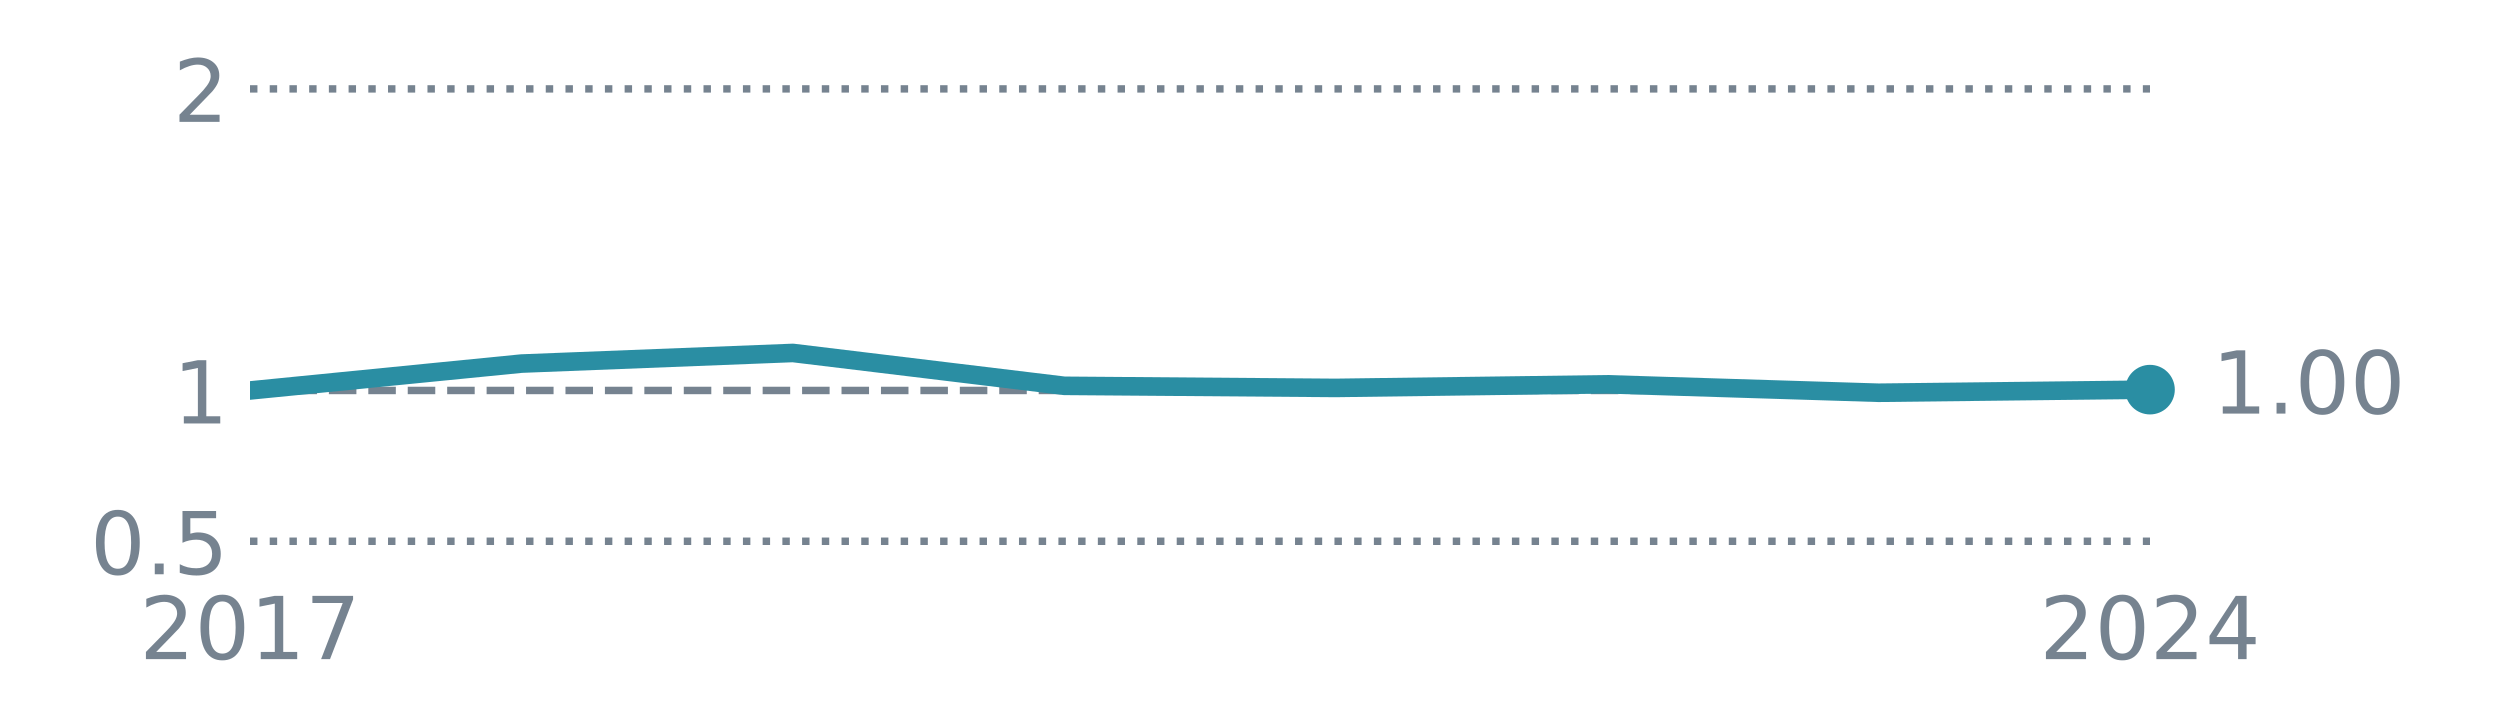
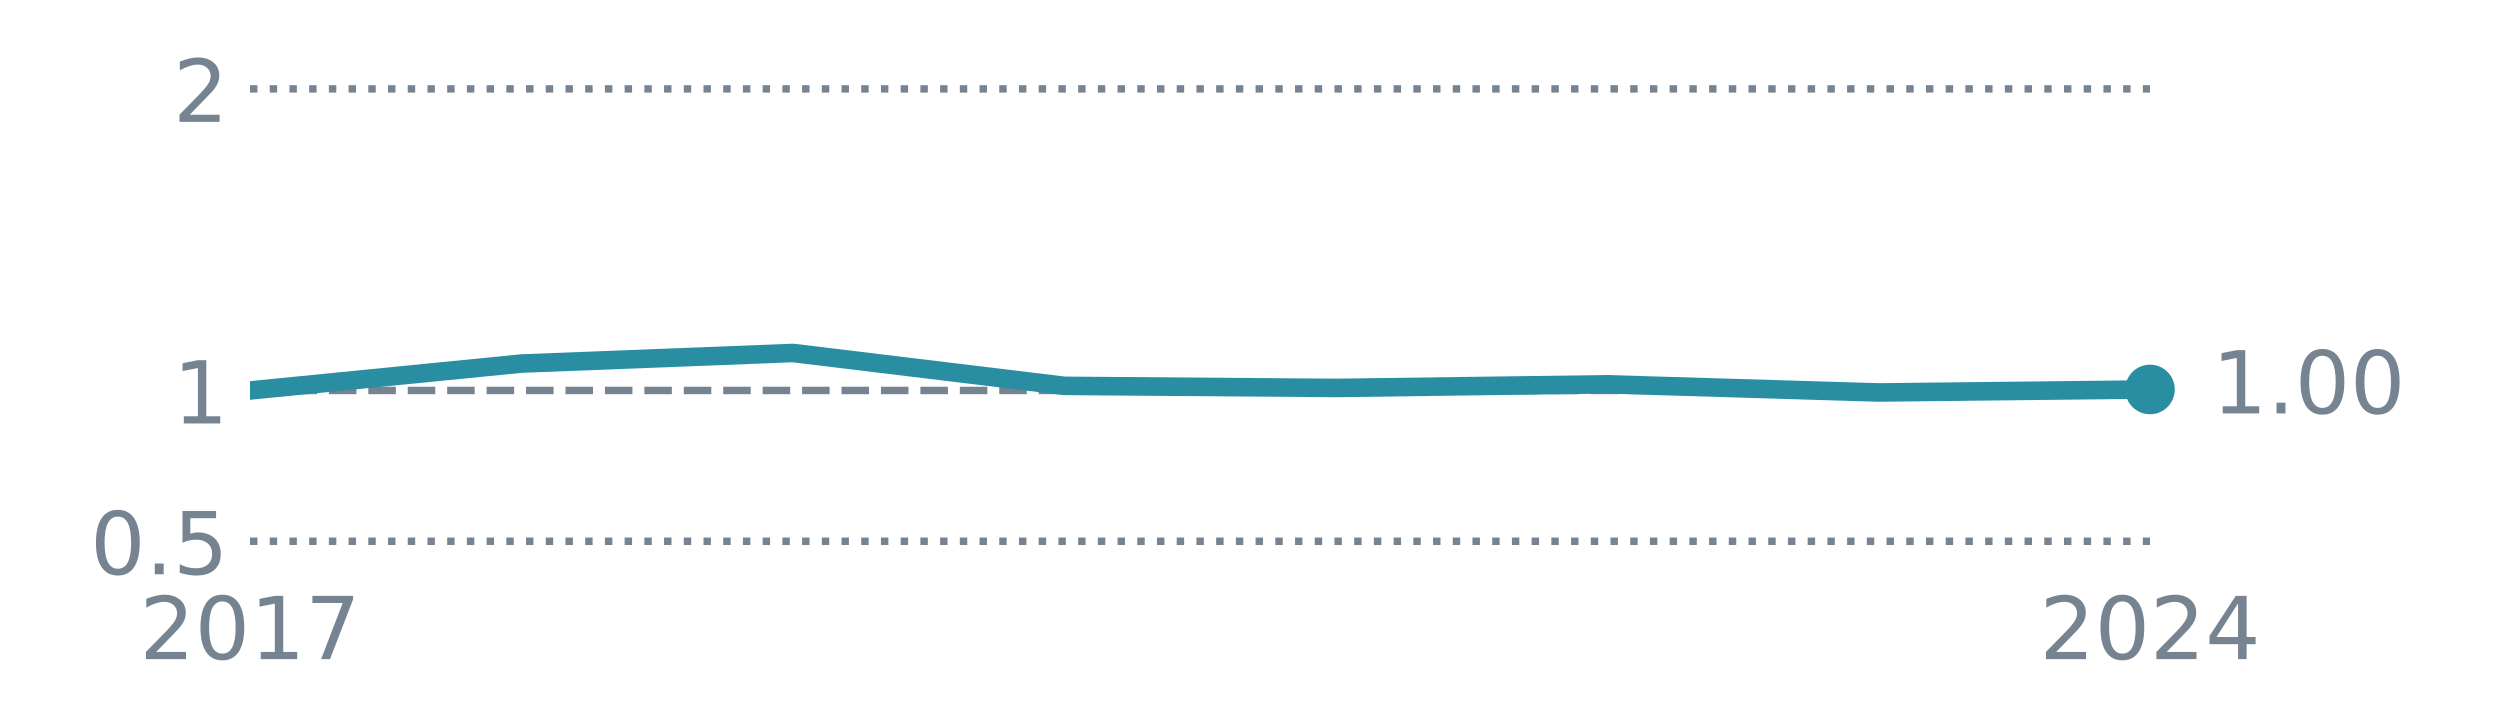
<svg xmlns="http://www.w3.org/2000/svg" xmlns:xlink="http://www.w3.org/1999/xlink" width="403.2pt" height="115.2pt" viewBox="0 0 403.2 115.2" version="1.1">
  <defs>
    <style type="text/css">*{stroke-linejoin: round; stroke-linecap: butt}</style>
  </defs>
  <g id="figure_1">
    <g id="patch_1">
      <path d="M 0 115.2  L 403.2 115.2  L 403.2 0  L 0 0  L 0 115.2  z " style="fill: none" />
    </g>
    <g id="axes_1">
      <g id="patch_2">
        <path d="M 40.32 92.16  L 346.752 92.16  L 346.752 4.608  L 40.32 4.608  L 40.32 92.16  z " style="fill: none" />
      </g>
      <g id="matplotlib.axis_1">
        <g id="xtick_1">
          <g id="line2d_1" />
          <g id="text_1">
            <text style="font-size: 14px; font-family: 'DejaVu Sans', 'Bitstream Vera Sans', 'Computer Modern Sans Serif', 'Lucida Grande', 'Verdana', 'Geneva', 'Lucid', 'Arial', 'Helvetica', 'Avant Garde', sans-serif; text-anchor: middle; fill: #768390" x="40.32" y="106.298" transform="rotate(-0 40.32 106.2978)">2017</text>
          </g>
        </g>
        <g id="xtick_2">
          <g id="line2d_2" />
          <g id="text_2">
            <text style="font-size: 14px; font-family: 'DejaVu Sans', 'Bitstream Vera Sans', 'Computer Modern Sans Serif', 'Lucida Grande', 'Verdana', 'Geneva', 'Lucid', 'Arial', 'Helvetica', 'Avant Garde', sans-serif; text-anchor: middle; fill: #768390" x="346.752" y="106.298" transform="rotate(-0 346.752 106.2978)">2024</text>
          </g>
        </g>
      </g>
      <g id="matplotlib.axis_2">
        <g id="ytick_1">
          <g id="line2d_3" />
          <g id="text_3">
            <text style="font-size: 14px; font-family: 'DejaVu Sans', 'Bitstream Vera Sans', 'Computer Modern Sans Serif', 'Lucida Grande', 'Verdana', 'Geneva', 'Lucid', 'Arial', 'Helvetica', 'Avant Garde', sans-serif; text-anchor: end; fill: #768390" x="36.82" y="92.615" transform="rotate(-0 36.82 92.61491)">0.5</text>
          </g>
        </g>
        <g id="ytick_2">
          <g id="line2d_4" />
          <g id="text_4">
            <text style="font-size: 14px; font-family: 'DejaVu Sans', 'Bitstream Vera Sans', 'Computer Modern Sans Serif', 'Lucida Grande', 'Verdana', 'Geneva', 'Lucid', 'Arial', 'Helvetica', 'Avant Garde', sans-serif; text-anchor: end; fill: #768390" x="36.82" y="68.295" transform="rotate(-0 36.82 68.29491)">1</text>
          </g>
        </g>
        <g id="ytick_3">
          <g id="line2d_5" />
          <g id="text_5">
            <text style="font-size: 14px; font-family: 'DejaVu Sans', 'Bitstream Vera Sans', 'Computer Modern Sans Serif', 'Lucida Grande', 'Verdana', 'Geneva', 'Lucid', 'Arial', 'Helvetica', 'Avant Garde', sans-serif; text-anchor: end; fill: #768390" x="36.82" y="19.655" transform="rotate(-0 36.82 19.65491)">2</text>
          </g>
        </g>
      </g>
      <g id="line2d_6">
        <path d="M 40.32 62.976  L 346.752 62.976  " clip-path="url(#p16c794052c)" style="fill: none; stroke-dasharray: 4.44,1.92; stroke-dashoffset: 0; stroke: #768390; stroke-width: 1.2" />
      </g>
      <g id="line2d_7">
        <path d="M 40.32 87.296  L 346.752 87.296  " clip-path="url(#p16c794052c)" style="fill: none; stroke-dasharray: 1.2,1.98; stroke-dashoffset: 0; stroke: #768390; stroke-width: 1.2" />
      </g>
      <g id="line2d_8">
        <path d="M 40.32 14.336  L 346.752 14.336  " clip-path="url(#p16c794052c)" style="fill: none; stroke-dasharray: 1.2,1.98; stroke-dashoffset: 0; stroke: #768390; stroke-width: 1.2" />
      </g>
      <g id="line2d_9">
-         <path d="M 40.32 62.976  L 84.096 58.639  L 127.872 56.924  L 171.648 62.225  L 215.424 62.564  L 259.2 61.981  L 302.976 63.344  L 346.752 62.841  " clip-path="url(#p16c794052c)" style="fill: none; stroke: #2a8ea3; stroke-width: 3; stroke-linecap: square" />
+         <path d="M 40.32 62.976  L 84.096 58.634  L 127.872 56.929  L 171.648 62.231  L 215.424 62.568  L 259.2 61.981  L 302.976 63.298  L 346.752 62.812  " clip-path="url(#p16c794052c)" style="fill: none; stroke: #2a8ea3; stroke-width: 3; stroke-linecap: square" />
      </g>
      <g id="line2d_10">
        <defs>
          <path id="m3f1850def1" d="M 0 3.5  C 0.928 3.5 1.819 3.131 2.475 2.475  C 3.131 1.819 3.5 0.928 3.5 0  C 3.5 -0.928 3.131 -1.819 2.475 -2.475  C 1.819 -3.131 0.928 -3.5 0 -3.5  C -0.928 -3.5 -1.819 -3.131 -2.475 -2.475  C -3.131 -1.819 -3.5 -0.928 -3.5 0  C -3.5 0.928 -3.131 1.819 -2.475 2.475  C -1.819 3.131 -0.928 3.5 0 3.5  z " style="stroke: #2a8ea3" />
        </defs>
        <g>
-           <use xlink:href="#m3f1850def1" x="346.752" y="62.841" style="fill: #2a8ea3; stroke: #2a8ea3" />
+           <use xlink:href="#m3f1850def1" x="346.752" y="62.812" style="fill: #2a8ea3; stroke: #2a8ea3" />
        </g>
      </g>
      <g id="text_6">
-         <text style="font-size: 14px; font-family: 'DejaVu Sans', 'Bitstream Vera Sans', 'Computer Modern Sans Serif', 'Lucida Grande', 'Verdana', 'Geneva', 'Lucid', 'Arial', 'Helvetica', 'Avant Garde', sans-serif; text-anchor: start; fill: #768390" x="356.752" y="66.704" transform="rotate(-0 356.752 66.70399)">1.00</text>
+         <text style="font-size: 14px; font-family: 'DejaVu Sans', 'Bitstream Vera Sans', 'Computer Modern Sans Serif', 'Lucida Grande', 'Verdana', 'Geneva', 'Lucid', 'Arial', 'Helvetica', 'Avant Garde', sans-serif; text-anchor: start; fill: #768390" x="356.752" y="66.675" transform="rotate(-0 356.752 66.67503)">1.00</text>
      </g>
    </g>
  </g>
  <defs>
    <clipPath id="p16c794052c">
      <rect x="40.32" y="4.608" width="306.432" height="87.552" />
    </clipPath>
  </defs>
</svg>
